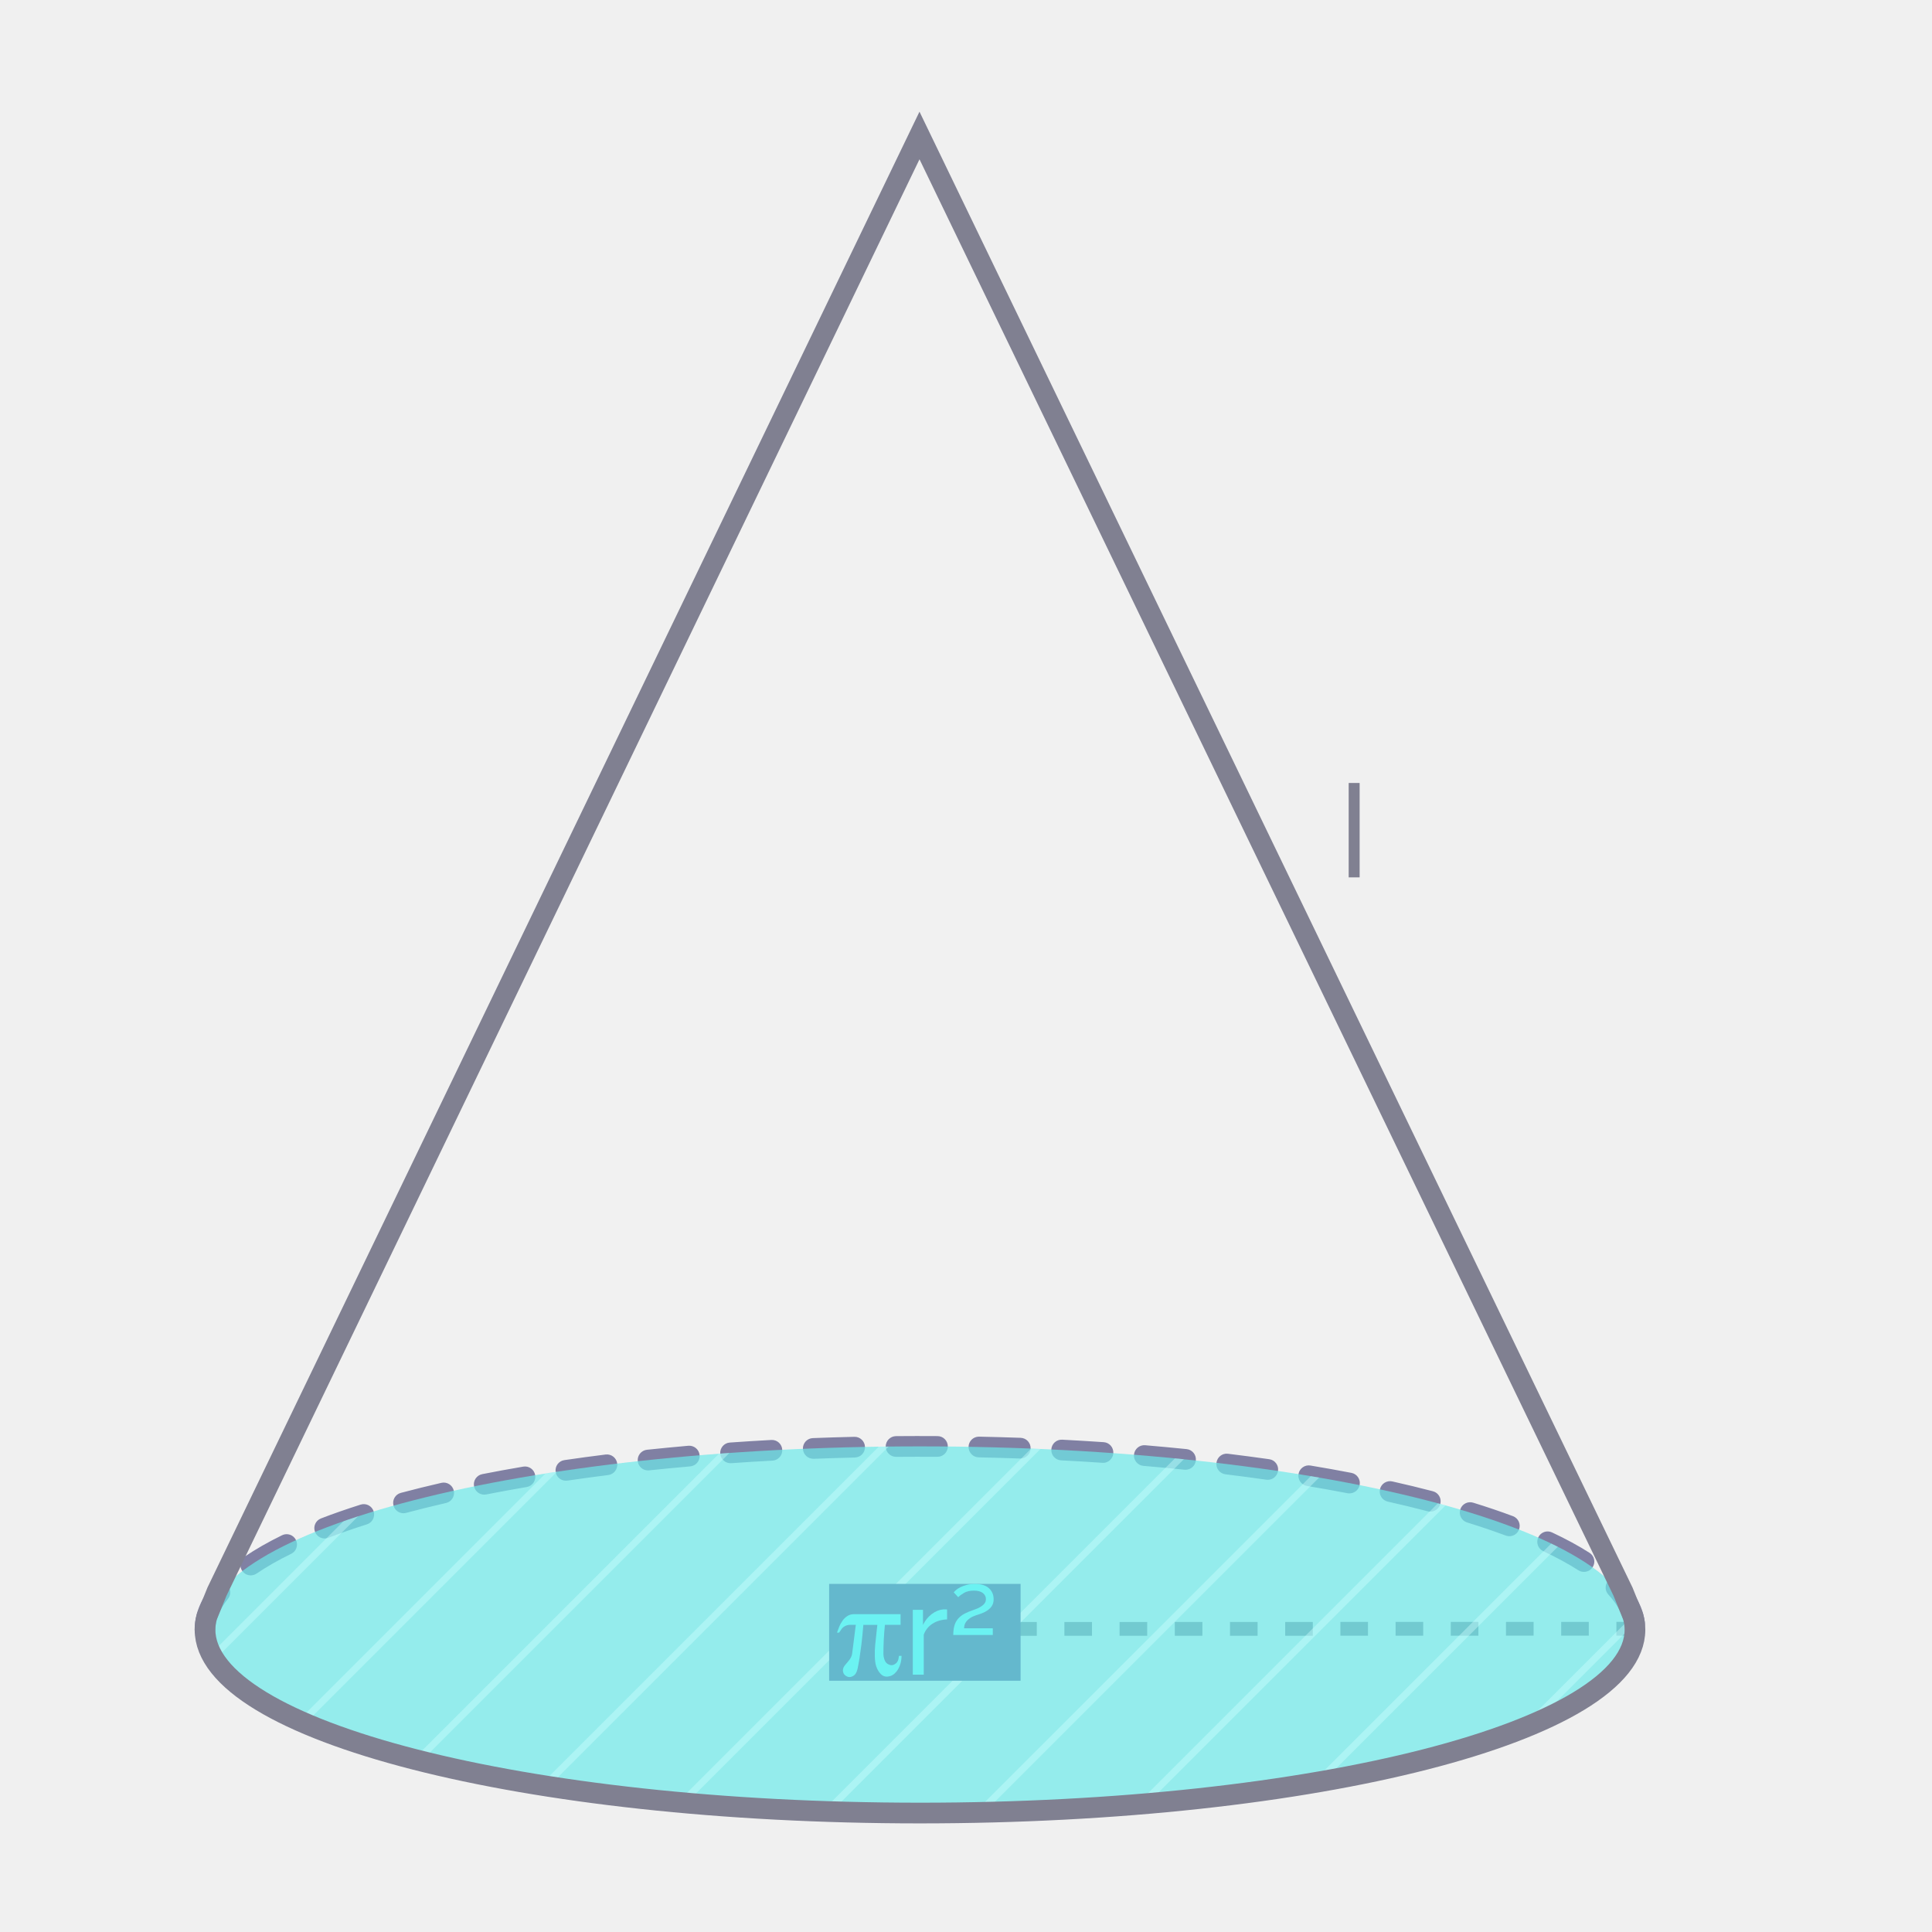
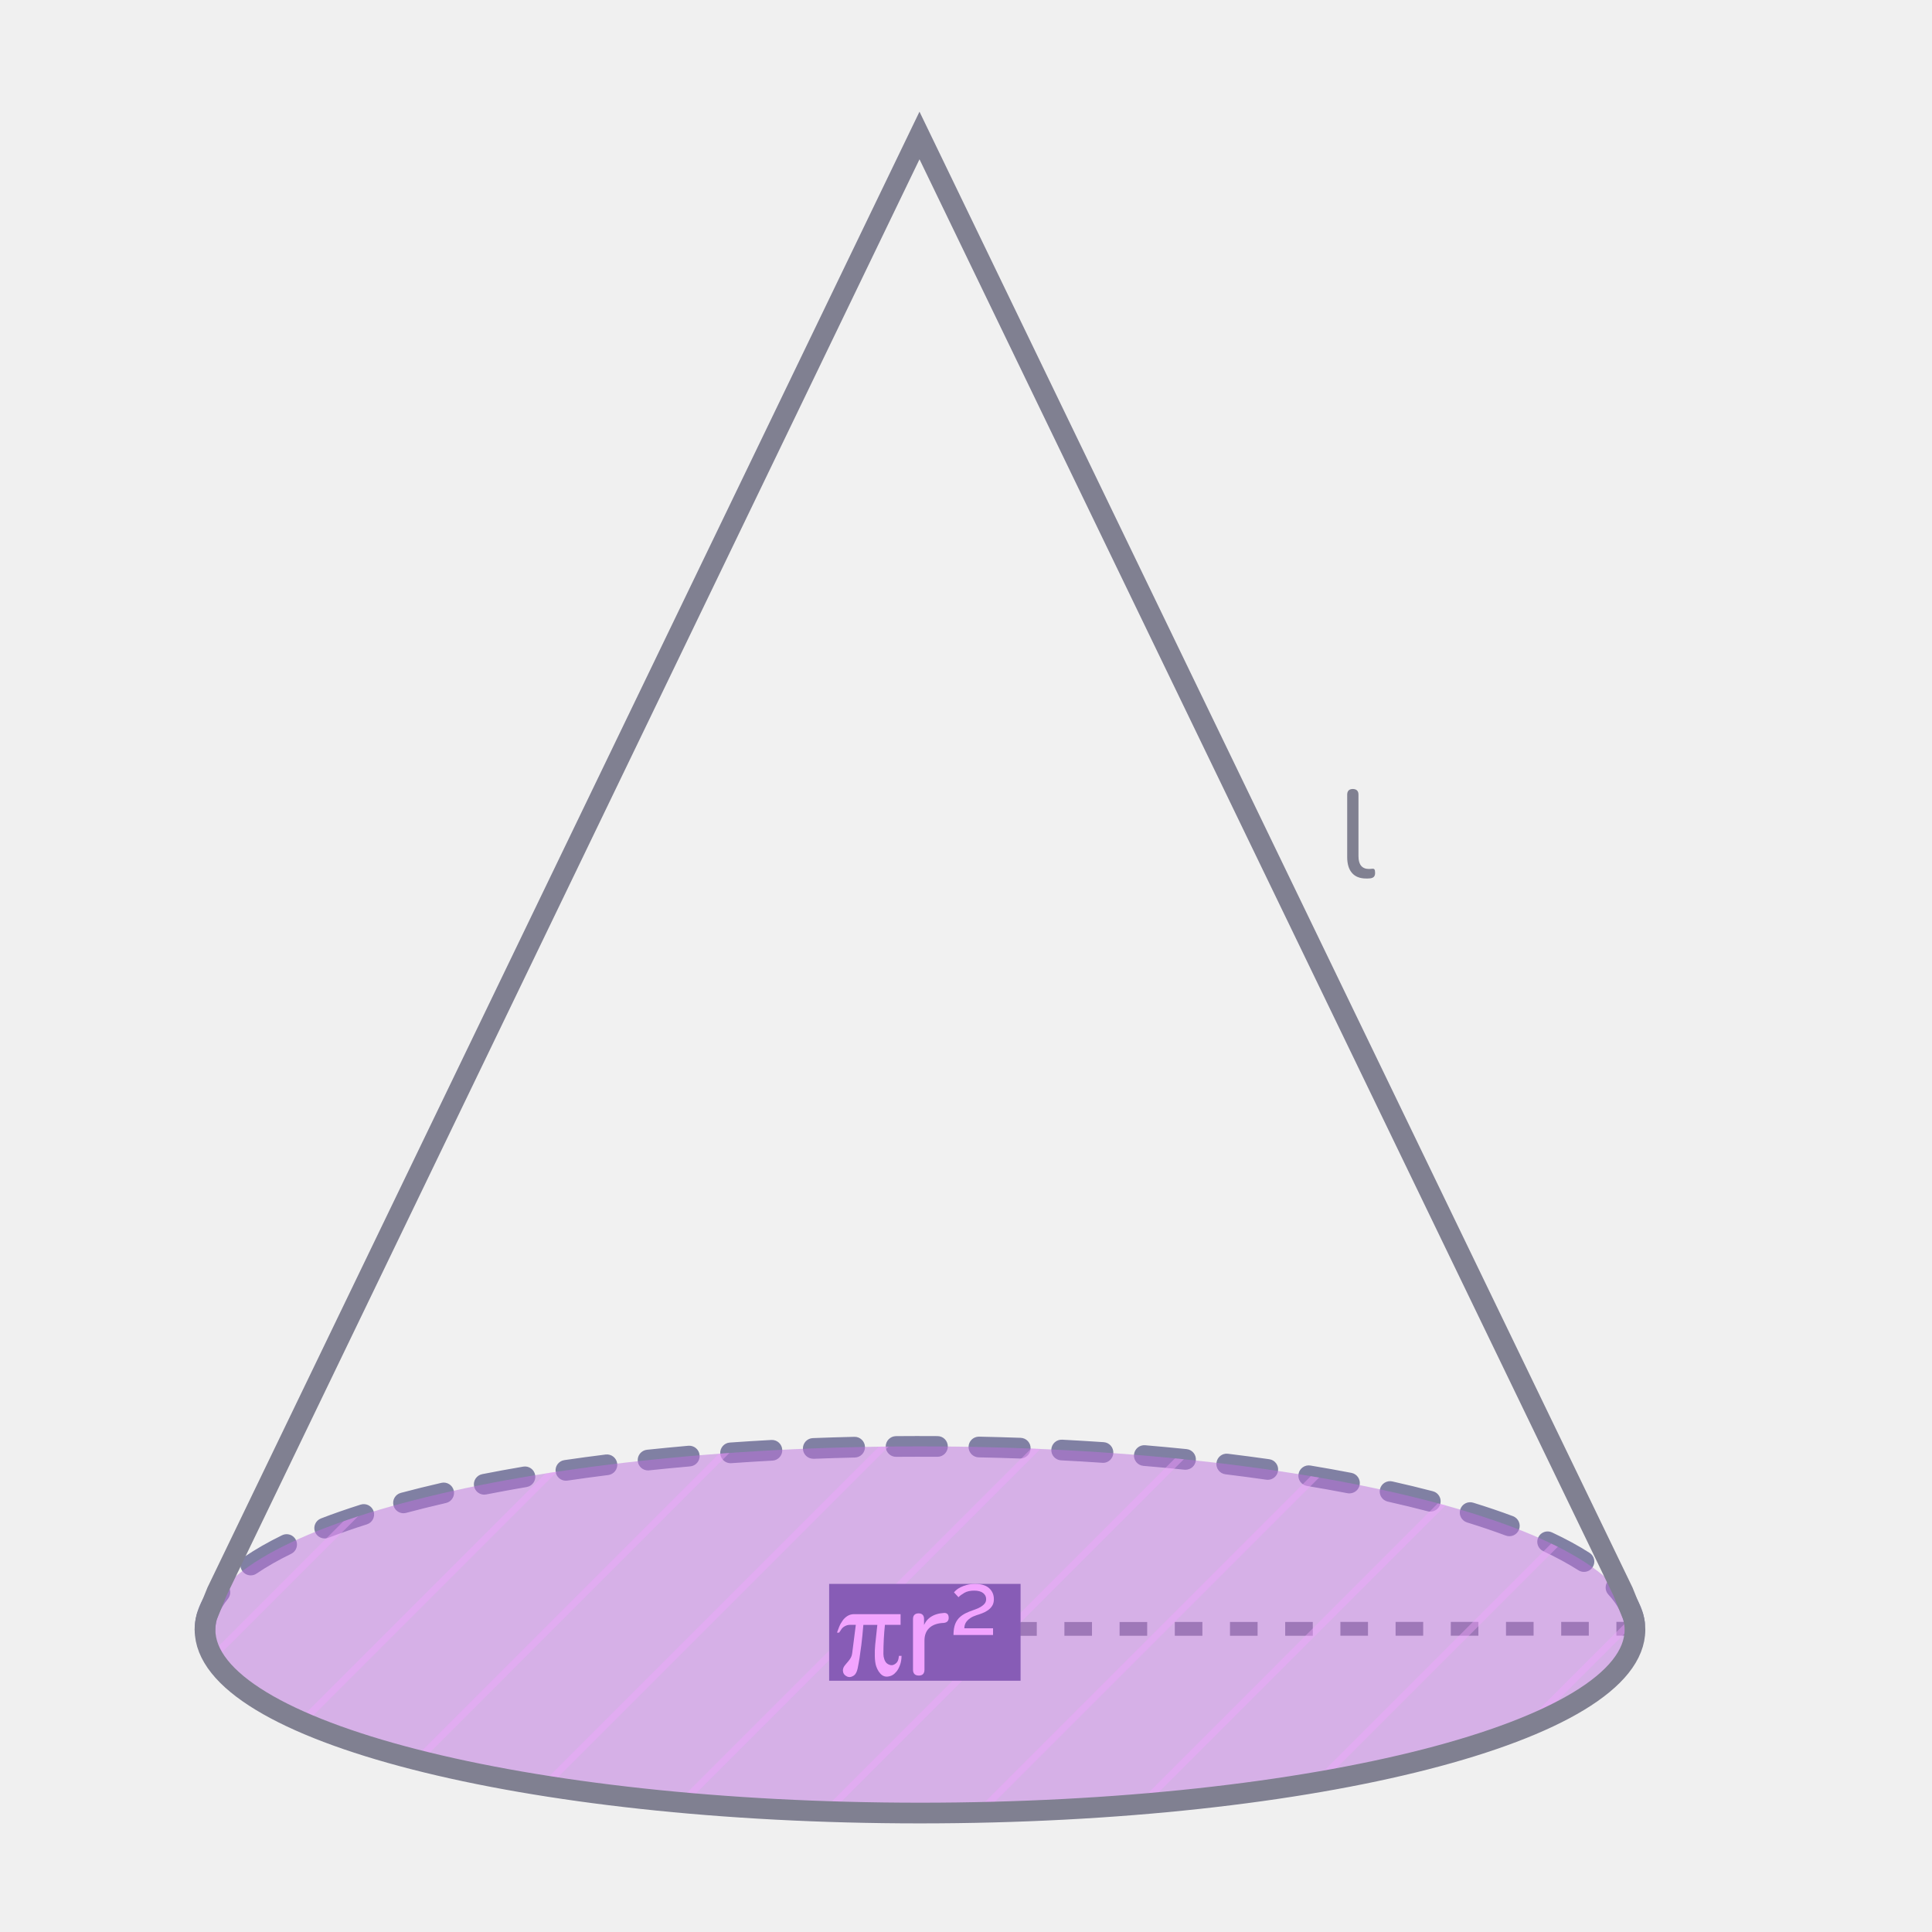
<svg xmlns="http://www.w3.org/2000/svg" id="ref" width="560" height="560" viewBox="0 0 560 560">
  <defs>
    <style>
      .cls-1 {
        fill: #808099;
      }

      .cls-2 {
        fill: #8080a3;
      }

-       .cls-3 {
-         fill: #6bf2f2;
-       }
- 
-       .cls-4 {
-         fill: #6ce9e9;
-         opacity: .7;
+       .cls-3, .cls-4 {
+         fill: #a753b5;
      }

      .cls-5 {
        clip-path: url(#clippath-2);
      }

      .cls-6 {
+         fill: #bb70de;
+         opacity: .5;
+       }
+ 
+       .cls-7 {
        fill: #fff;
        opacity: .1;
      }

-       .cls-7 {
+       .cls-8 {
+         fill: #875cb6;
+       }
+ 
+       .cls-9 {
        clip-path: url(#clippath-1);
      }

-       .cls-8, .cls-9 {
-         fill: #cffffe;
-       }
- 
-       .cls-8, .cls-10 {
+       .cls-10, .cls-4, .cls-11 {
        opacity: .4;
      }

-       .cls-11 {
+       .cls-12 {
        fill: #808092;
      }

-       .cls-12 {
+       .cls-13 {
        stroke: #808091;
        stroke-linecap: round;
        stroke-miterlimit: 10;
        stroke-width: 6px;
      }

-       .cls-12, .cls-13 {
+       .cls-13, .cls-14 {
        fill: none;
      }

-       .cls-14 {
+       .cls-15 {
        clip-path: url(#clippath);
      }

-       .cls-15 {
-         fill: #64b8cd;
+       .cls-11, .cls-16 {
+         fill: #f2a4ff;
      }

-       .cls-16 {
+       .cls-17 {
        fill: #808091;
-         font-family: Nunito, sans-serif;
-         font-size: 36px;
-         letter-spacing: -.03em;
      }
    </style>
    <clipPath id="clippath">
-       <ellipse class="cls-13" cx="266.66" cy="472.38" rx="207.24" ry="53.14" />
+       <ellipse class="cls-14" cx="266.66" cy="472.38" rx="207.24" ry="53.14" />
    </clipPath>
    <clipPath id="clippath-1">
-       <ellipse class="cls-13" cx="266.66" cy="-187.6" rx="207.24" ry="53.14" />
+       <ellipse class="cls-14" cx="266.66" cy="-187.6" rx="207.24" ry="53.14" />
    </clipPath>
    <clipPath id="clippath-2">
-       <path class="cls-13" d="M266.66-240.77c104.86,0,191.52,19.97,205.31,45.89l-1.53-3.76-203.93-422.1L62.88-198.64l-1.52,3.76c13.8-25.92,100.45-45.88,205.31-45.88Z" />
+       <path class="cls-14" d="M266.66-240.77c104.86,0,191.52,19.97,205.31,45.89l-1.53-3.76-203.93-422.1L62.88-198.64l-1.52,3.76c13.8-25.92,100.45-45.88,205.31-45.88Z" />
    </clipPath>
  </defs>
  <g id="_10" data-name="10">
    <g>
-       <path class="cls-6" d="M473.9,472.38c0,29.35-92.78,53.14-207.24,53.14s-207.23-23.79-207.23-53.14c0-1.28,.18-2.55,.53-3.81l2.92-7.2L266.52,39.27l203.93,422.1,2.92,7.2c.35,1.26,.53,2.53,.53,3.81Z" />
+       <path class="cls-7" d="M473.9,472.38c0,29.35-92.78,53.14-207.24,53.14s-207.23-23.79-207.23-53.14c0-1.28,.18-2.55,.53-3.81l2.92-7.2L266.52,39.27l203.93,422.1,2.92,7.2c.35,1.26,.53,2.53,.53,3.81Z" />
      <path class="cls-2" d="M59.42,475.38c-1.66,0-3-1.34-3-3,0-4.35,1.68-8.63,4.98-12.72,1.04-1.29,2.93-1.49,4.22-.45,1.29,1.04,1.49,2.93,.45,4.22-2.42,2.99-3.65,6.01-3.65,8.95,0,1.66-1.34,3-3,3Zm414.36-1.81c-1.48,0-2.77-1.1-2.97-2.61-.38-2.89-1.93-5.84-4.62-8.77-1.12-1.22-1.04-3.12,.18-4.24,1.22-1.12,3.12-1.04,4.24,.18,3.54,3.86,5.61,7.92,6.15,12.05,.21,1.64-.94,3.15-2.59,3.36-.13,.02-.26,.03-.39,.03Zm-401.1-16.94c-.96,0-1.9-.46-2.48-1.31-.93-1.37-.58-3.24,.79-4.17,3.09-2.1,6.72-4.17,10.78-6.16,1.49-.72,3.28-.11,4.01,1.38s.11,3.29-1.38,4.01c-3.81,1.86-7.18,3.79-10.04,5.73-.52,.35-1.1,.52-1.68,.52Zm386.43-1.01c-.55,0-1.11-.15-1.61-.47-2.94-1.88-6.37-3.74-10.19-5.54-1.5-.7-2.15-2.49-1.44-3.99,.7-1.5,2.49-2.15,3.99-1.44,4.06,1.9,7.72,3.89,10.88,5.92,1.4,.89,1.8,2.75,.91,4.14-.57,.89-1.54,1.38-2.53,1.38Zm-365-9.69c-1.21,0-2.34-.73-2.8-1.92-.6-1.55,.18-3.28,1.72-3.88,3.57-1.38,7.44-2.72,11.5-4.01,1.58-.5,3.27,.37,3.77,1.95,.5,1.58-.37,3.27-1.95,3.77-3.95,1.25-7.7,2.56-11.16,3.89-.35,.14-.72,.2-1.08,.2Zm343.39-.65c-.35,0-.7-.06-1.05-.19-3.5-1.3-7.27-2.58-11.21-3.8-1.58-.49-2.47-2.17-1.98-3.75,.49-1.58,2.17-2.47,3.75-1.98,4.05,1.25,7.93,2.56,11.53,3.91,1.55,.58,2.34,2.31,1.76,3.86-.45,1.21-1.59,1.95-2.81,1.95Zm-320.54-6.66c-1.33,0-2.54-.88-2.9-2.23-.43-1.6,.52-3.25,2.12-3.67,3.75-1,7.71-1.98,11.76-2.91,1.61-.37,3.22,.64,3.59,2.25,.37,1.62-.64,3.22-2.25,3.59-3.98,.91-7.87,1.88-11.55,2.86-.26,.07-.52,.1-.78,.1Zm297.62-.47c-.25,0-.51-.03-.76-.1-3.68-.96-7.58-1.91-11.56-2.8-1.62-.36-2.63-1.97-2.27-3.58,.36-1.62,1.97-2.63,3.58-2.27,4.06,.91,8.02,1.87,11.77,2.85,1.6,.42,2.56,2.06,2.14,3.66-.35,1.35-1.57,2.24-2.9,2.24Zm-274.23-4.92c-1.4,0-2.66-.99-2.94-2.42-.32-1.62,.74-3.2,2.36-3.52,3.84-.76,7.84-1.49,11.89-2.18,1.64-.28,3.18,.82,3.46,2.45,.28,1.63-.82,3.18-2.45,3.46-4,.68-7.95,1.41-11.73,2.15-.2,.04-.39,.06-.58,.06Zm250.81-.35c-.19,0-.38-.02-.57-.06-3.79-.73-7.74-1.44-11.74-2.11-1.63-.27-2.74-1.82-2.47-3.45,.27-1.63,1.82-2.74,3.45-2.47,4.05,.67,8.05,1.39,11.89,2.13,1.63,.31,2.69,1.89,2.38,3.51-.28,1.43-1.53,2.43-2.94,2.43Zm-227.14-3.69c-1.46,0-2.75-1.07-2.96-2.57-.24-1.64,.89-3.16,2.53-3.4,3.9-.57,7.92-1.12,11.96-1.62,1.64-.2,3.14,.96,3.35,2.6,.21,1.64-.96,3.14-2.6,3.35-4,.5-7.98,1.04-11.83,1.61-.15,.02-.29,.03-.44,.03Zm203.46-.26c-.14,0-.28,0-.43-.03-3.86-.55-7.84-1.08-11.84-1.57-1.64-.2-2.82-1.7-2.61-3.34,.2-1.65,1.7-2.83,3.34-2.61,4.04,.49,8.06,1.03,11.96,1.58,1.64,.23,2.78,1.75,2.54,3.39-.21,1.5-1.5,2.58-2.97,2.58Zm-179.64-2.72c-1.52,0-2.82-1.14-2.98-2.69-.17-1.65,1.02-3.12,2.67-3.3,3.92-.41,7.95-.8,12-1.16,1.65-.14,3.11,1.08,3.25,2.73,.14,1.65-1.08,3.11-2.73,3.25-4.01,.35-8.02,.74-11.9,1.15-.11,.01-.21,.02-.32,.02Zm155.8-.19c-.1,0-.21,0-.31-.02-3.9-.4-7.9-.78-11.9-1.11-1.65-.14-2.88-1.59-2.74-3.24,.14-1.65,1.59-2.88,3.24-2.74,4.03,.34,8.07,.72,12.01,1.12,1.65,.17,2.85,1.64,2.68,3.29-.16,1.54-1.46,2.69-2.98,2.69Zm-131.88-1.9c-1.56,0-2.88-1.21-2.99-2.79-.12-1.65,1.13-3.09,2.78-3.2,3.96-.28,8.01-.53,12.03-.75,1.66-.09,3.07,1.18,3.16,2.83s-1.18,3.07-2.83,3.16c-3.99,.21-8,.46-11.93,.74-.07,0-.14,0-.21,0Zm107.96-.12c-.07,0-.14,0-.21,0-3.93-.27-7.95-.51-11.94-.71-1.65-.08-2.93-1.5-2.84-3.15s1.49-2.93,3.15-2.84c4.02,.21,8.07,.45,12.03,.72,1.65,.11,2.9,1.54,2.79,3.2-.11,1.58-1.43,2.8-2.99,2.8Zm-83.99-1.17c-1.6,0-2.93-1.27-3-2.88-.06-1.66,1.23-3.05,2.88-3.11,3.96-.15,8.01-.28,12.04-.37,1.63-.05,3.03,1.27,3.07,2.93s-1.27,3.03-2.93,3.07c-4,.09-8.02,.22-11.95,.37-.04,0-.08,0-.12,0Zm60.01-.07s-.07,0-.11,0c-3.97-.14-7.99-.26-11.95-.34-1.66-.03-2.97-1.41-2.94-3.06,.03-1.63,1.37-2.94,3-2.94,.02,0,.04,0,.06,0,3.99,.08,8.04,.2,12.04,.34,1.66,.06,2.95,1.45,2.89,3.11-.06,1.62-1.39,2.89-3,2.89Zm-36.01-.49c-1.65,0-2.99-1.33-3-2.97-.01-1.66,1.32-3.01,2.97-3.03,4-.03,8.04-.04,12.05-.01,1.66,.01,2.99,1.36,2.98,3.02-.01,1.65-1.35,2.98-3,2.98h-.02c-3.98-.02-7.99-.02-11.96,.01h-.03Z" />
-       <path class="cls-11" d="M276.52,474.15v-4s8,0,8,0v4s-8,0-8,0Zm16,0v-4s8,0,8,0v4s-8,0-8,0Zm16-.01v-4s8,0,8,0v4s-8,0-8,0Zm16,0v-4s8,0,8,0v4s-8,0-8,0Zm16-.01v-4s8,0,8,0v4s-8,0-8,0Zm16,0v-4s8,0,8,0v4s-8,0-8,0Zm16,0v-4s8,0,8,0v4s-8,0-8,0Zm16-.01v-4s8,0,8,0v4s-8,0-8,0Zm16,0v-4s8,0,8,0v4s-8,0-8,0Zm16,0v-4s8,0,8,0v4s-8,0-8,0Zm16-.01v-4s8,0,8,0v4s-8,0-8,0Zm16,0v-4s8,0,8,0v4s-8,0-8,0Zm16-.01v-4s5.38,0,5.38,0v4s-5.38,0-5.38,0Z" />
+       <path class="cls-12" d="M276.52,474.15v-4s8,0,8,0v4s-8,0-8,0Zm16,0v-4s8,0,8,0v4s-8,0-8,0Zm16-.01v-4s8,0,8,0v4s-8,0-8,0Zm16,0v-4s8,0,8,0v4s-8,0-8,0Zm16-.01v-4s8,0,8,0v4s-8,0-8,0Zm16,0v-4s8,0,8,0v4s-8,0-8,0Zm16,0v-4s8,0,8,0v4s-8,0-8,0Zm16-.01v-4s8,0,8,0v4s-8,0-8,0Zm16,0v-4s8,0,8,0v4s-8,0-8,0Zm16,0v-4s8,0,8,0v4s-8,0-8,0Zm16-.01v-4s8,0,8,0v4s-8,0-8,0Zm16,0v-4s8,0,8,0v4s-8,0-8,0Zm16-.01v-4s5.38,0,5.38,0v4s-5.38,0-5.38,0Z" />
    </g>
    <circle class="cls-1" cx="266.66" cy="471.76" r="7.36" />
  </g>
-   <text class="cls-16" transform="translate(387.86 254.31)">
-     <tspan x="0" y="0">l</tspan>
-   </text>
-   <ellipse class="cls-4" cx="266.66" cy="472.38" rx="207.24" ry="53.14" />
-   <g class="cls-14">
+   <path class="cls-17" d="M395.99,254.64c-1.8,0-3.17-.53-4.1-1.6-.94-1.07-1.4-2.61-1.4-4.63v-18.07c0-.55,.14-.97,.43-1.24,.29-.28,.68-.41,1.19-.41s.94,.14,1.22,.41c.29,.28,.43,.69,.43,1.24v17.82c0,1.25,.26,2.18,.77,2.79,.52,.61,1.25,.92,2.21,.92,.22,0,.41,0,.58-.02,.17-.01,.34-.03,.5-.05,.26-.02,.46,.05,.58,.22,.12,.17,.18,.5,.18,1.01,0,.46-.1,.81-.31,1.06-.2,.25-.53,.41-.99,.49-.22,.02-.43,.04-.65,.05-.22,.01-.43,.02-.65,.02Z" />
+   <ellipse class="cls-6" cx="266.66" cy="472.38" rx="207.24" ry="53.14" />
+   <g class="cls-15">
    <g>
-       <polygon class="cls-8" points="171.13 594.98 168.3 594.98 517.18 246.1 518.22 247.89 171.13 594.98" />
-       <polygon class="cls-9" points="-66.23 342 -62.64 335.58 160.95 111.99 161.98 113.79 -66.23 342" />
+       <polygon class="cls-11" points="171.13 594.98 168.3 594.98 517.18 246.1 518.22 247.89 171.13 594.98" />
+       <polygon class="cls-16" points="-66.23 342 -62.64 335.58 160.95 111.99 161.98 113.79 -66.23 342" />
      <g class="cls-10">
-         <polygon class="cls-9" points="-74.76 439.75 -77.59 439.75 193.3 168.87 194.33 170.66 -74.76 439.75" />
+         <polygon class="cls-16" points="-74.76 439.75 -77.59 439.75 193.3 168.87 194.33 170.66 -74.76 439.75" />
      </g>
      <g class="cls-10">
-         <polygon class="cls-9" points="-97.02 417.49 -99.85 417.49 171.04 146.6 172.07 148.4 -97.02 417.49" />
+         <polygon class="cls-16" points="-97.02 417.49 -99.85 417.49 171.04 146.6 172.07 148.4 -97.02 417.49" />
      </g>
      <g class="cls-10">
-         <polygon class="cls-9" points="-30.15 484.36 -32.98 484.36 237.91 213.48 238.94 215.27 -30.15 484.36" />
+         <polygon class="cls-16" points="-30.15 484.36 -32.98 484.36 237.91 213.48 238.94 215.27 -30.15 484.36" />
      </g>
      <g class="cls-10">
-         <polygon class="cls-9" points="-52.41 462.1 -55.24 462.1 215.65 191.21 216.68 193.01 -52.41 462.1" />
+         <polygon class="cls-16" points="-52.41 462.1 -55.24 462.1 215.65 191.21 216.68 193.01 -52.41 462.1" />
      </g>
      <g class="cls-10">
-         <polygon class="cls-9" points="25.58 517.74 22.76 517.74 363.14 177.35 364.18 179.14 25.58 517.74" />
+         <polygon class="cls-16" points="25.58 517.74 22.76 517.74 363.14 177.35 364.18 179.14 25.58 517.74" />
      </g>
      <g class="cls-10">
-         <polygon class="cls-9" points="3.32 495.47 .49 495.47 271.38 224.59 272.42 226.38 3.32 495.47" />
+         <polygon class="cls-16" points="3.32 495.47 .49 495.47 271.38 224.59 272.42 226.38 3.32 495.47" />
      </g>
      <g class="cls-10">
-         <polygon class="cls-9" points="70.21 562.36 67.38 562.36 407.77 221.97 408.8 223.76 70.21 562.36" />
+         <polygon class="cls-16" points="70.21 562.36 67.38 562.36 407.77 221.97 408.8 223.76 70.21 562.36" />
      </g>
      <g class="cls-10">
-         <polygon class="cls-9" points="47.94 540.1 45.12 540.1 385.5 199.71 386.54 201.5 47.94 540.1" />
+         <polygon class="cls-16" points="47.94 540.1 45.12 540.1 385.5 199.71 386.54 201.5 47.94 540.1" />
      </g>
      <g class="cls-10">
-         <polygon class="cls-9" points="126.51 550.36 123.68 550.36 472.56 201.48 473.6 203.27 126.51 550.36" />
+         <polygon class="cls-16" points="126.51 550.36 123.68 550.36 472.56 201.48 473.6 203.27 126.51 550.36" />
      </g>
      <g class="cls-10">
-         <polygon class="cls-9" points="148.87 572.72 146.04 572.72 494.92 223.84 495.96 225.63 148.87 572.72" />
+         <polygon class="cls-16" points="148.87 572.72 146.04 572.72 494.92 223.84 495.96 225.63 148.87 572.72" />
      </g>
      <g class="cls-10">
-         <polygon class="cls-9" points="193.39 617.24 190.57 617.24 539.44 268.36 540.48 270.16 193.39 617.24" />
+         <polygon class="cls-16" points="193.39 617.24 190.57 617.24 539.44 268.36 540.48 270.16 193.39 617.24" />
      </g>
      <g class="cls-10">
-         <polygon class="cls-9" points="316.01 583.87 313.18 583.87 584.07 312.98 585.1 314.78 316.01 583.87" />
+         <polygon class="cls-16" points="316.01 583.87 313.18 583.87 584.07 312.98 585.1 314.78 316.01 583.87" />
      </g>
      <g class="cls-10">
-         <polygon class="cls-9" points="293.75 561.61 290.92 561.61 561.8 290.72 562.84 292.52 293.75 561.61" />
+         <polygon class="cls-16" points="293.75 561.61 290.92 561.61 561.8 290.72 562.84 292.52 293.75 561.61" />
      </g>
      <g class="cls-10">
-         <polygon class="cls-9" points="338.27 606.13 335.44 606.13 606.33 335.25 607.36 337.04 338.27 606.13" />
+         <polygon class="cls-16" points="338.27 606.13 335.44 606.13 606.33 335.25 607.36 337.04 338.27 606.13" />
      </g>
-       <polygon class="cls-9" points="259.57 774.08 256.74 774.08 527.63 503.19 528.66 504.98 259.57 774.08" />
+       <polygon class="cls-16" points="259.57 774.08 256.74 774.08 527.63 503.19 528.66 504.98 259.57 774.08" />
      <g class="cls-10">
-         <polygon class="cls-9" points="237.3 751.82 234.48 751.82 505.36 480.93 506.4 482.72 237.3 751.82" />
+         <polygon class="cls-16" points="237.3 751.82 234.48 751.82 505.36 480.93 506.4 482.72 237.3 751.82" />
      </g>
    </g>
  </g>
-   <rect class="cls-15" x="240.33" y="459.1" width="55.49" height="28.07" />
+   <rect class="cls-8" x="240.33" y="459.1" width="55.49" height="28.07" />
  <g>
-     <path class="cls-3" d="M254.31,470.98h-4.06c-.2,2.36-.39,4.29-.58,5.79s-.37,2.8-.54,3.88-.36,2.07-.54,2.96c-.15,.69-.38,1.23-.67,1.63s-.73,.66-1.3,.82c-.47,.12-.93,.02-1.4-.28s-.74-.67-.83-1.09c-.07-.32-.09-.58-.05-.8s.1-.42,.19-.61,.2-.36,.32-.51,.24-.3,.37-.46c.04-.05,.24-.29,.61-.72s.65-.83,.83-1.19,.3-.75,.35-1.19l1.05-8.24h-1.71c-.48,0-.94,.12-1.37,.34s-.77,.49-1,.8l-.76,1.12h-.62c.16-.46,.37-1,.62-1.64s.59-1.26,1.02-1.86c.34-.5,.8-.94,1.37-1.31s1.24-.55,2-.55h13.43v3.09h-4.54c-.29,2.8-.44,5.62-.44,8.46,0,.52,.09,1.02,.26,1.51s.39,.87,.65,1.12c.33,.3,.73,.5,1.2,.59s.96-.06,1.45-.45c.27-.21,.47-.45,.59-.72s.2-.53,.24-.77l.11-.74h.76c-.01,.97-.16,1.85-.44,2.63s-.62,1.41-1,1.88-.77,.82-1.14,1.03c-.42,.26-.91,.41-1.48,.47s-1.08-.08-1.55-.4c-.77-.56-1.36-1.45-1.76-2.65-.22-.7-.35-1.63-.38-2.79s0-2.28,.11-3.38l.62-5.78Z" />
-     <path class="cls-3" d="M274.51,469.4c-1.58,.05-2.98,.46-4.19,1.22-1.21,.77-2.07,1.84-2.57,3.2v11.59h-3.17v-18.79h2.95v4.36c.65-1.3,1.5-2.35,2.56-3.15,1.06-.8,2.18-1.25,3.38-1.35h.61c.17,0,.31,.01,.43,.04v2.88Z" />
-     <path class="cls-3" d="M276.31,473.9c0-.94,.09-1.76,.27-2.47,.18-.71,.46-1.33,.83-1.85,.37-.53,.85-.99,1.42-1.39,.58-.4,1.26-.75,2.05-1.06,.55-.22,1.12-.43,1.71-.63,.59-.2,1.12-.44,1.58-.72,.47-.28,.85-.59,1.15-.95,.3-.36,.45-.8,.45-1.33,0-.7-.29-1.28-.88-1.75-.59-.47-1.46-.7-2.61-.7s-2.1,.22-2.84,.65c-.74,.43-1.31,.85-1.69,1.26l-1.3-1.4c.12-.17,.34-.39,.65-.67,.31-.28,.73-.55,1.24-.81,.52-.26,1.13-.49,1.84-.68,.71-.19,1.51-.29,2.39-.29,1.8,0,3.16,.41,4.07,1.24,.91,.83,1.37,1.89,1.37,3.19,0,.77-.17,1.41-.5,1.93-.34,.52-.76,.95-1.26,1.29-.5,.35-1.04,.63-1.62,.85s-1.1,.4-1.58,.54c-.74,.24-1.35,.52-1.82,.83-.47,.31-.83,.64-1.1,.97-.26,.34-.44,.68-.54,1.03-.1,.35-.14,.68-.14,.99h8.32v1.94h-11.45Z" />
+     <path class="cls-16" d="M254.31,470.98h-4.06c-.2,2.36-.39,4.29-.58,5.79s-.37,2.8-.54,3.88-.36,2.07-.54,2.96c-.15,.69-.38,1.23-.67,1.63s-.73,.66-1.3,.82c-.47,.12-.93,.02-1.4-.28s-.74-.67-.83-1.09c-.07-.32-.09-.58-.05-.8s.1-.42,.19-.61,.2-.36,.32-.51,.24-.3,.37-.46c.04-.05,.24-.29,.61-.72s.65-.83,.83-1.19,.3-.75,.35-1.19l1.05-8.24h-1.71c-.48,0-.94,.12-1.37,.34s-.77,.49-1,.8l-.76,1.12h-.62c.16-.46,.37-1,.62-1.64s.59-1.26,1.02-1.86c.34-.5,.8-.94,1.37-1.31s1.24-.55,2-.55h13.43v3.09h-4.54c-.29,2.8-.44,5.62-.44,8.46,0,.52,.09,1.02,.26,1.51s.39,.87,.65,1.12c.33,.3,.73,.5,1.2,.59s.96-.06,1.45-.45c.27-.21,.47-.45,.59-.72s.2-.53,.24-.77l.11-.74h.76c-.01,.97-.16,1.85-.44,2.63s-.62,1.41-1,1.88-.77,.82-1.14,1.03c-.42,.26-.91,.41-1.48,.47s-1.08-.08-1.55-.4c-.77-.56-1.36-1.45-1.76-2.65-.22-.7-.35-1.63-.38-2.79s0-2.28,.11-3.38l.62-5.78Z" />
+     <path class="cls-16" d="M266.33,485.67c-.55,0-.97-.14-1.26-.43-.29-.29-.43-.71-.43-1.26v-14.69c0-.55,.14-.97,.43-1.24s.68-.41,1.19-.41,.89,.14,1.17,.41c.28,.28,.41,.69,.41,1.24v2.77h-.36c.38-1.44,1.1-2.53,2.16-3.28s2.39-1.16,4-1.26c.38-.02,.7,.07,.94,.27,.24,.2,.37,.55,.4,1.03,.02,.46-.08,.82-.32,1.1-.24,.28-.61,.44-1.12,.49l-.65,.04c-1.58,.17-2.8,.68-3.65,1.55-.85,.86-1.28,2.05-1.28,3.56v8.42c0,.55-.14,.97-.41,1.26-.28,.29-.68,.43-1.21,.43Z" />
+     <path class="cls-16" d="M276.38,473.9c0-.94,.09-1.76,.27-2.47,.18-.71,.46-1.33,.83-1.85,.37-.53,.85-.99,1.42-1.39,.58-.4,1.26-.75,2.05-1.06,.55-.22,1.12-.43,1.71-.63,.59-.2,1.12-.44,1.58-.72,.47-.28,.85-.59,1.15-.95,.3-.36,.45-.8,.45-1.33,0-.7-.29-1.28-.88-1.75-.59-.47-1.46-.7-2.61-.7s-2.1,.22-2.84,.65c-.74,.43-1.31,.85-1.69,1.26l-1.3-1.4c.12-.17,.34-.39,.65-.67,.31-.28,.73-.55,1.24-.81,.52-.26,1.13-.49,1.84-.68,.71-.19,1.51-.29,2.39-.29,1.8,0,3.16,.41,4.07,1.24,.91,.83,1.37,1.89,1.37,3.19,0,.77-.17,1.41-.5,1.93-.34,.52-.76,.95-1.26,1.29-.5,.35-1.04,.63-1.62,.85s-1.1,.4-1.58,.54c-.74,.24-1.35,.52-1.82,.83-.47,.31-.83,.64-1.1,.97-.26,.34-.44,.68-.54,1.03-.1,.35-.14,.68-.14,.99h8.32v1.94h-11.45Z" />
  </g>
-   <path class="cls-12" d="M473.9,472.38c0,29.35-92.78,53.14-207.24,53.14s-207.23-23.79-207.23-53.14c0-1.28,.18-2.55,.53-3.81l2.92-7.2L266.52,39.27l203.93,422.1,2.92,7.2c.35,1.26,.53,2.53,.53,3.81Z" />
+   <path class="cls-13" d="M473.9,472.38c0,29.35-92.78,53.14-207.24,53.14s-207.23-23.79-207.23-53.14c0-1.28,.18-2.55,.53-3.81l2.92-7.2L266.52,39.27l203.93,422.1,2.92,7.2c.35,1.26,.53,2.53,.53,3.81Z" />
  <g>
-     <g class="cls-7">
+     <g class="cls-9">
      <g>
-         <polygon class="cls-8" points="260.85 86.78 263.68 86.78 -7.21 -184.1 -8.24 -182.31 260.85 86.78" />
        <g class="cls-10">
-           <polygon class="cls-9" points="283.11 64.52 285.94 64.52 15.05 -206.37 14.02 -204.57 283.11 64.52" />
+           <polygon class="cls-4" points="260.85 86.78 263.68 86.78 -7.21 -184.1 -8.24 -182.31 260.85 86.78" />
+         </g>
+         <g class="cls-10">
+           <polygon class="cls-3" points="283.11 64.52 285.94 64.52 15.05 -206.37 14.02 -204.57 283.11 64.52" />
        </g>
      </g>
    </g>
    <g class="cls-5">
      <g>
-         <polygon class="cls-8" points="247.54 72.56 244.71 72.56 515.6 -198.33 516.63 -196.53 247.54 72.56" />
+         <polygon class="cls-4" points="247.54 72.56 244.71 72.56 515.6 -198.33 516.63 -196.53 247.54 72.56" />
        <g class="cls-10">
-           <polygon class="cls-9" points="225.28 50.3 222.45 50.3 493.34 -220.59 494.37 -218.79 225.28 50.3" />
+           <polygon class="cls-3" points="225.28 50.3 222.45 50.3 493.34 -220.59 494.37 -218.79 225.28 50.3" />
        </g>
      </g>
    </g>
  </g>
</svg>
